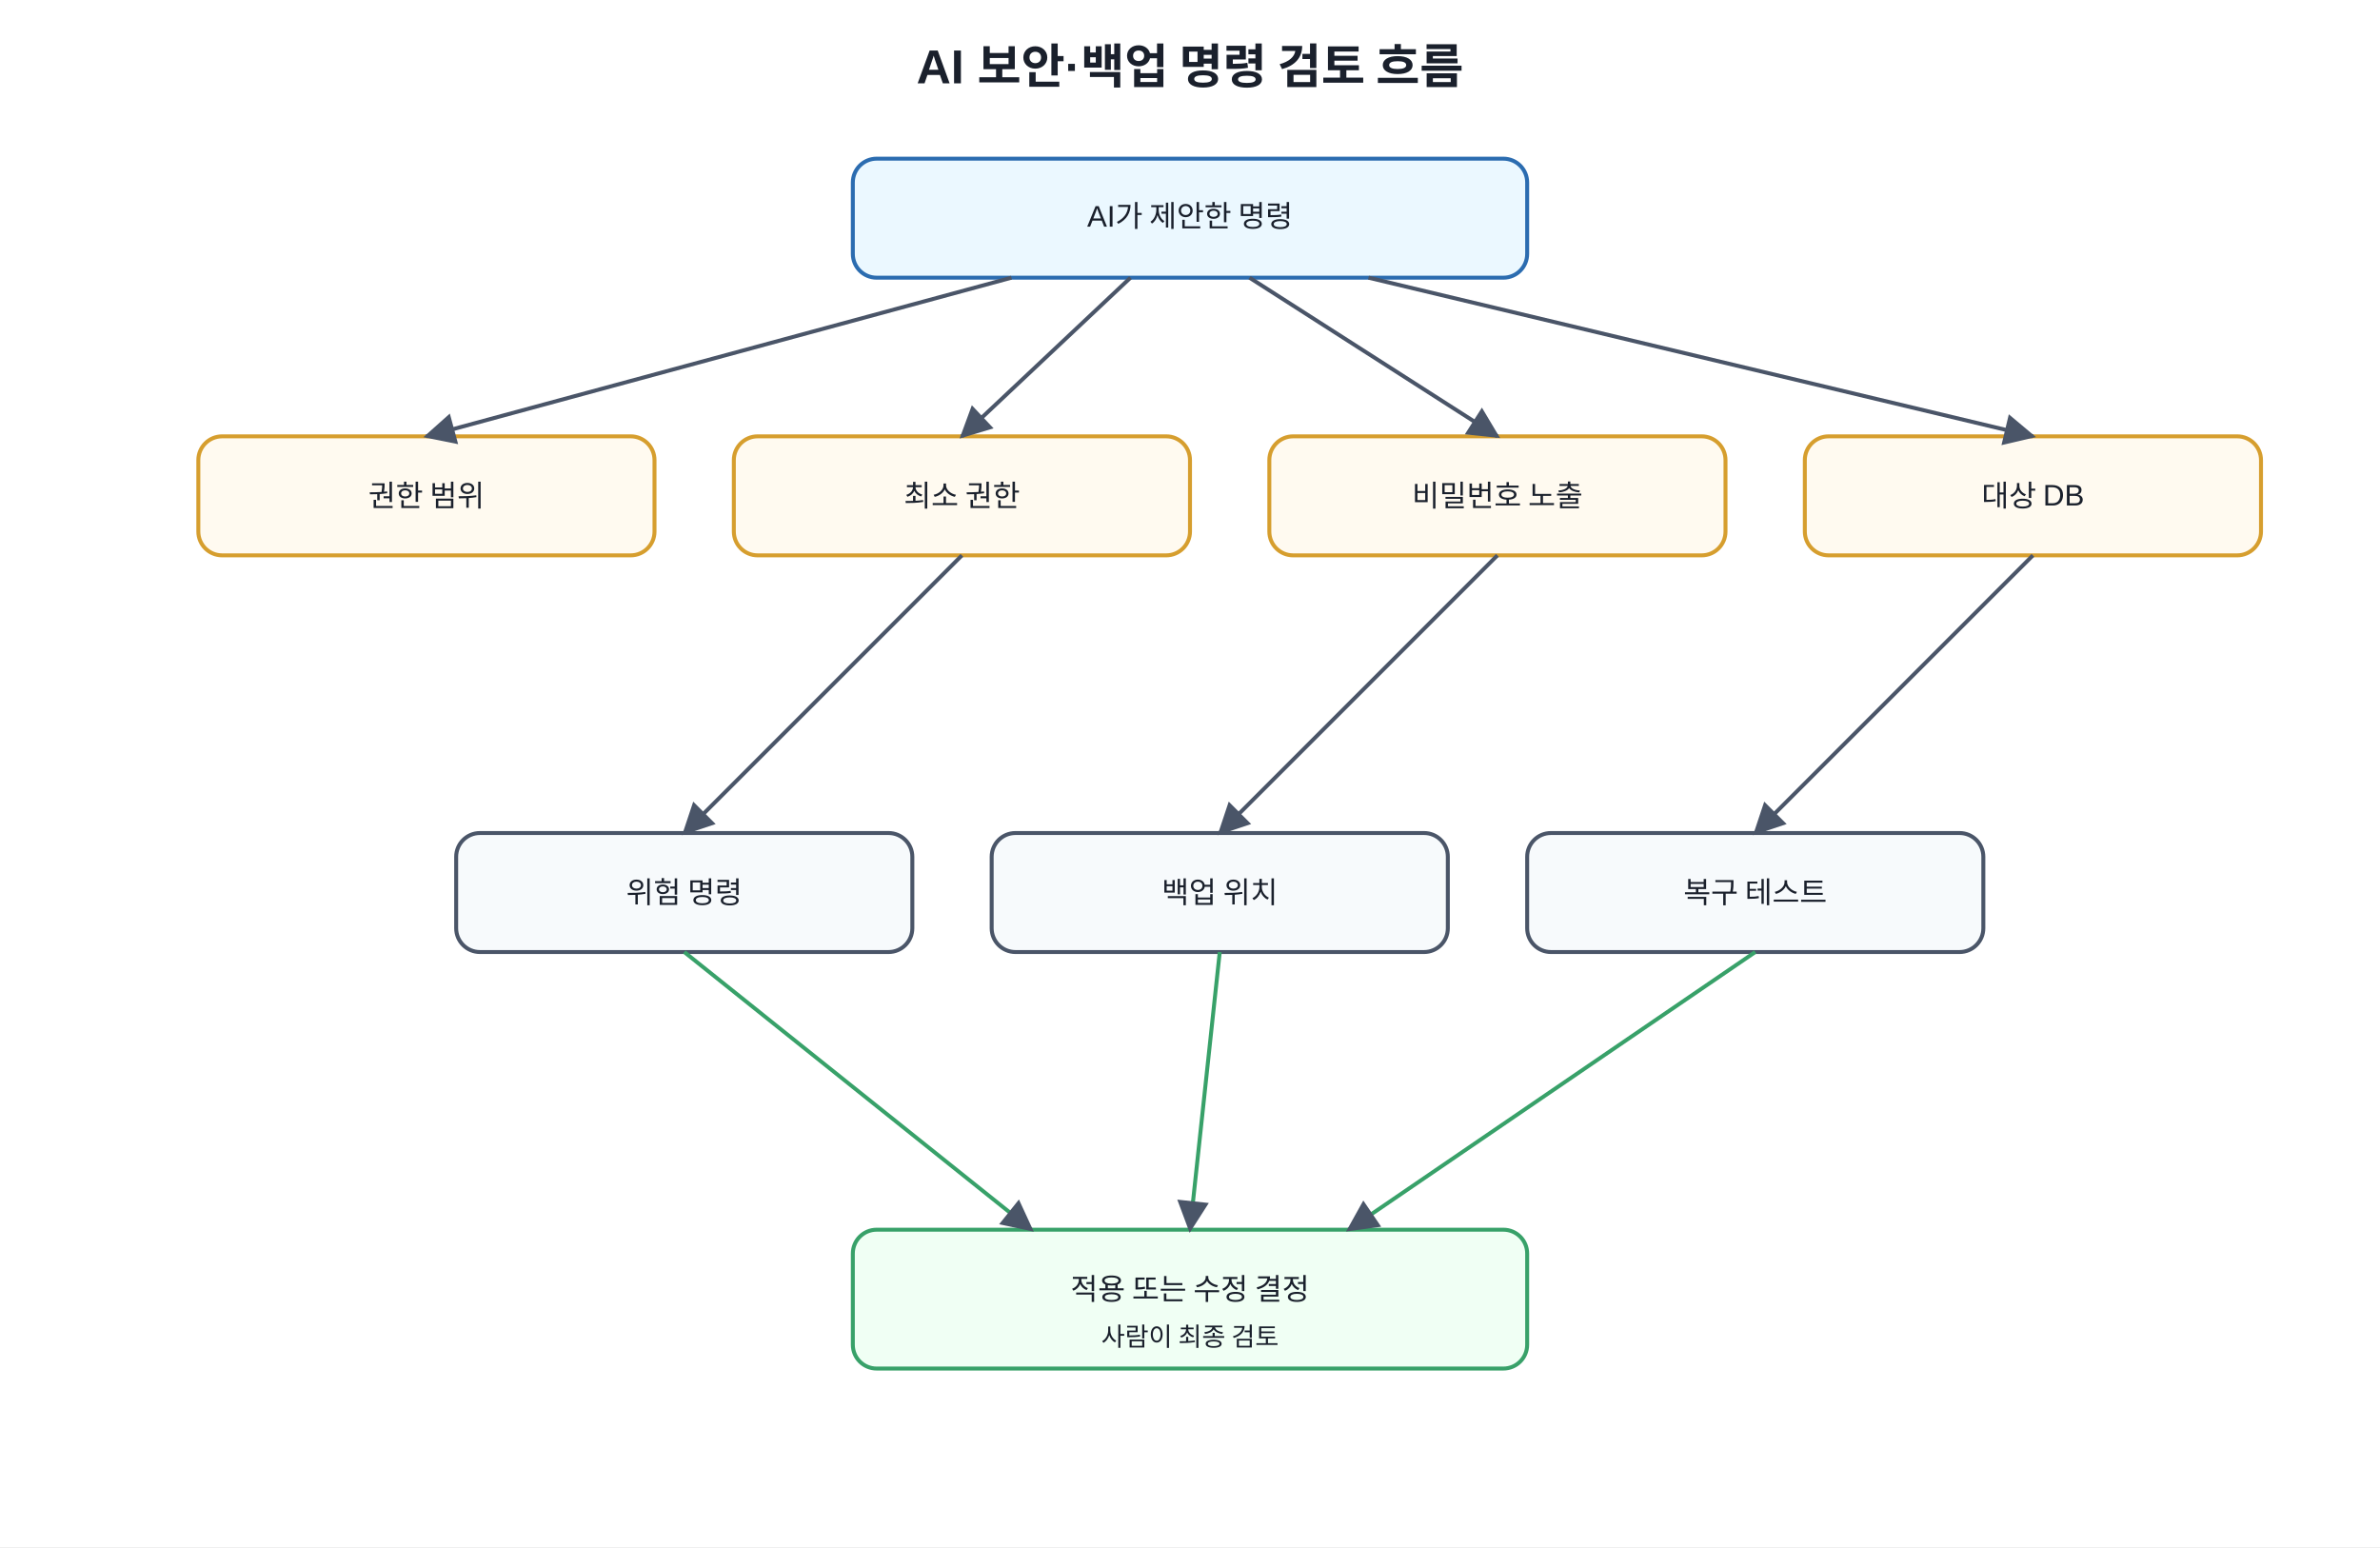
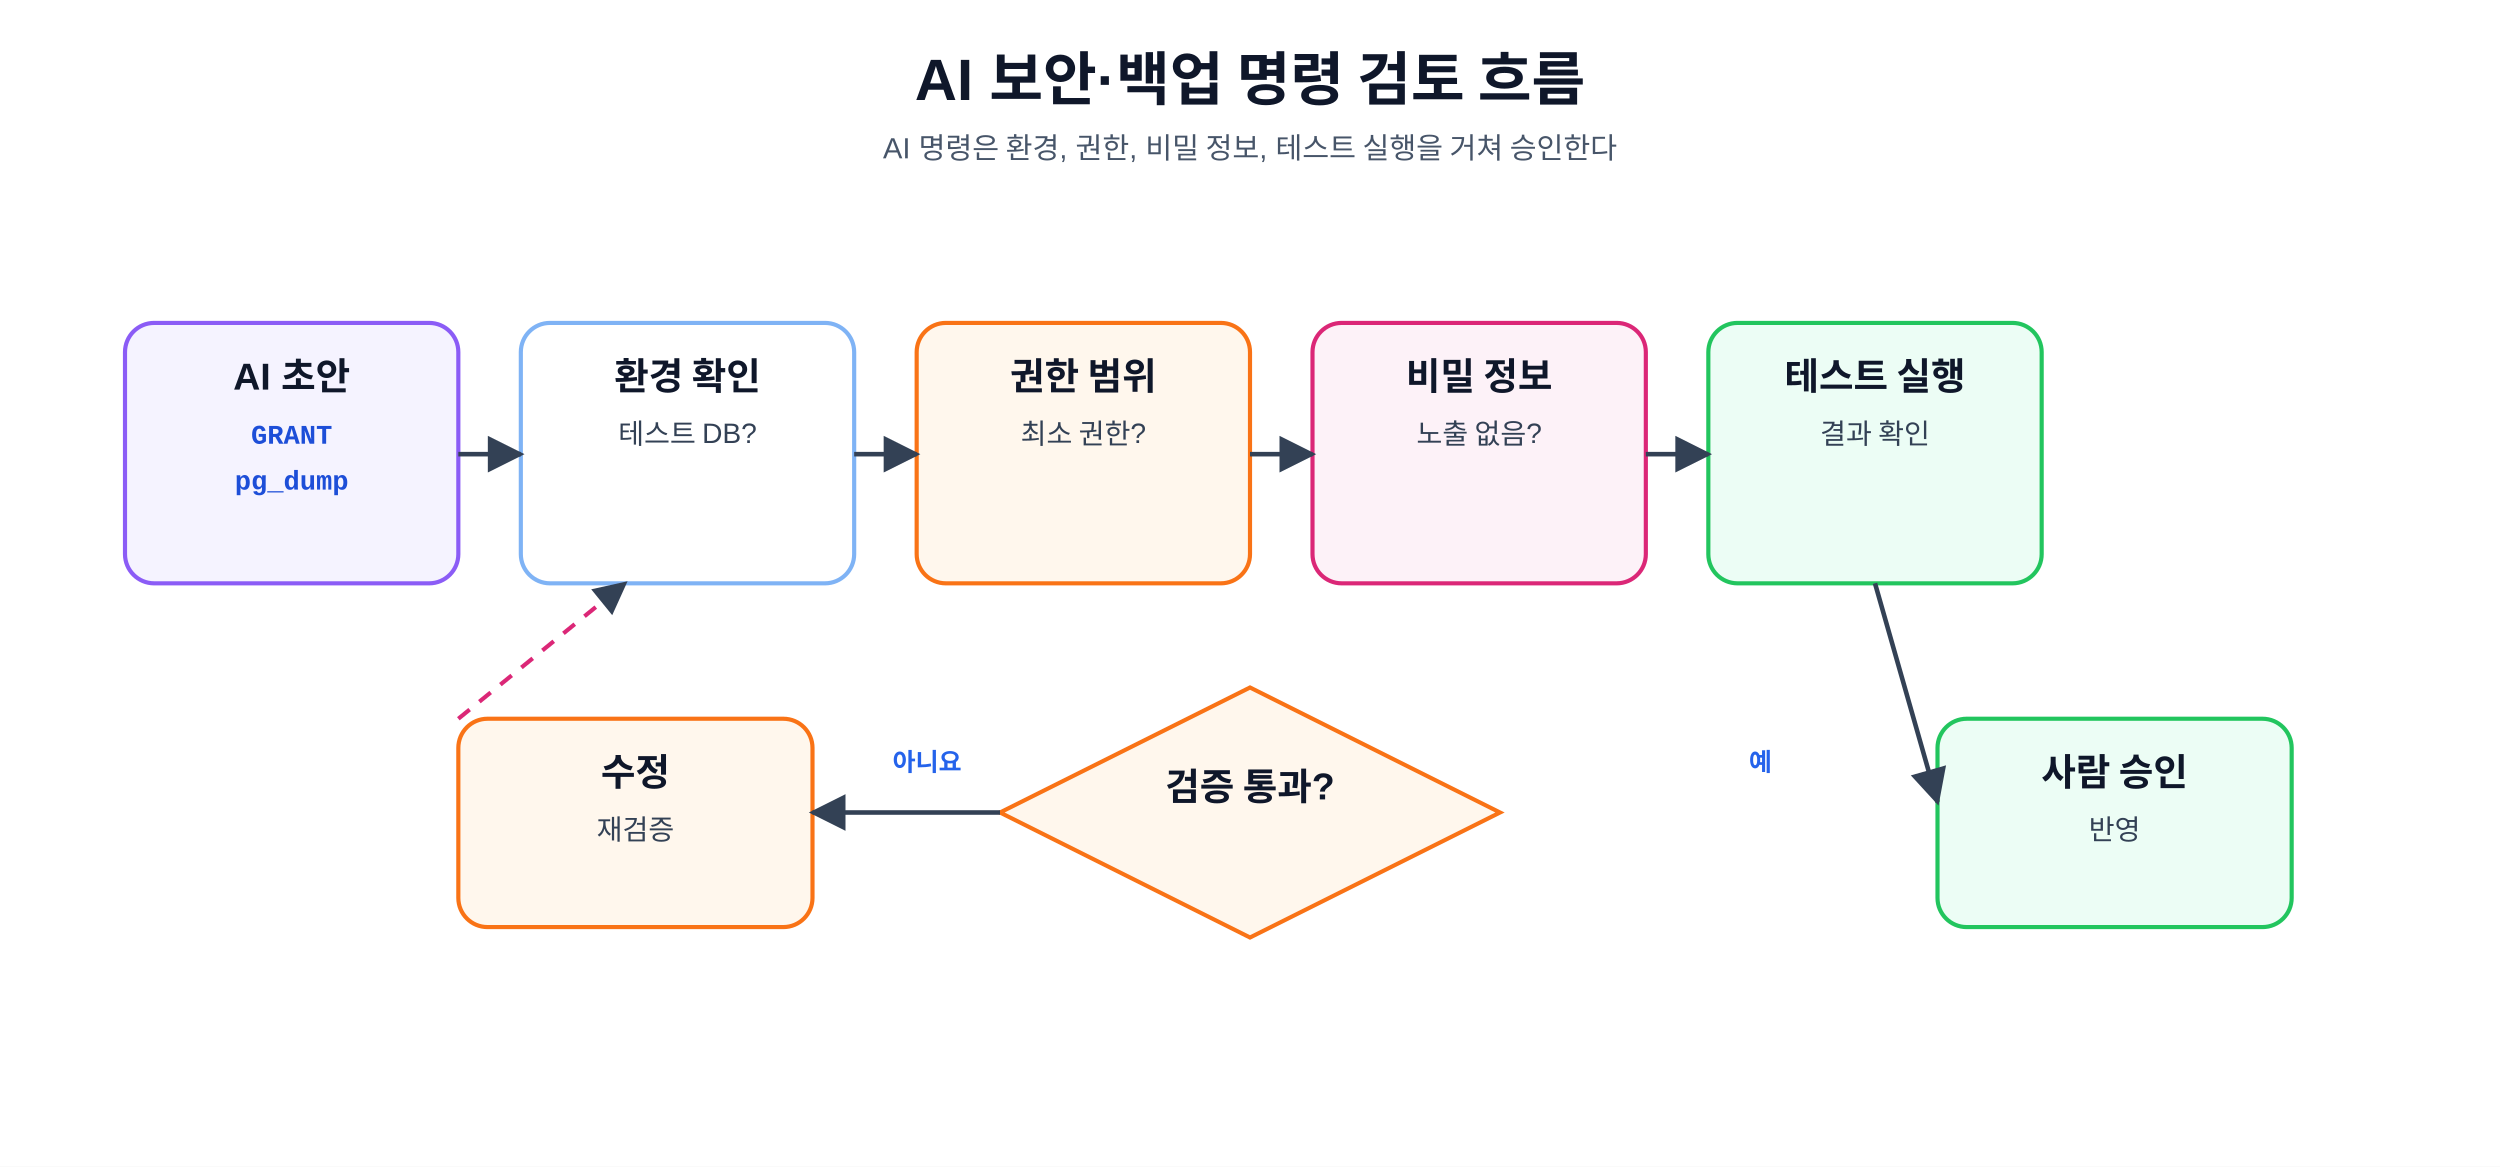
- <svg xmlns="http://www.w3.org/2000/svg" width="1200" height="780" viewBox="0 0 1200 780">
+ <svg xmlns="http://www.w3.org/2000/svg" width="100%" viewBox="0 0 1200 560" role="img" aria-labelledby="title desc">
  <defs>
-     <marker id="a" viewBox="0 0 10 10" refX="9" refY="5" markerWidth="8" markerHeight="8" orient="auto">
-       <path d="M0 0L10 5L0 10z" fill="#4a5568" />
+     <marker id="arrow" viewBox="0 0 10 10" refX="9" refY="5" markerWidth="8" markerHeight="8" orient="auto">
+       <path d="M0 0L10 5L0 10Z" fill="#334155" />
    </marker>
-     <style>text{font-family:Malgun Gothic,Apple SD Gothic Neo,Noto Sans KR,Arial,sans-serif;fill:#1a202c}.t{font-size:24px;font-weight:700}.b{fill:#f7fafc;stroke:#4a5568;stroke-width:2;rx:12}.m{fill:#ebf8ff;stroke:#2b6cb0}.g{fill:#f0fff4;stroke:#38a169}.y{fill:#fffaf0;stroke:#d69e2e}.r{fill:#fff5f5;stroke:#e53e3e}.l{font-size:15px;text-anchor:middle;dominant-baseline:middle}.s{font-size:13px;text-anchor:middle;dominant-baseline:middle}</style>
+     <style>
+ text{font-family:"Malgun Gothic", "Apple SD Gothic Neo", "Noto Sans KR", Arial, sans-serif;fill:#0f172a} .title{font-size:28px;font-weight:700;text-anchor:middle} .sub{font-size:14px;fill:#475569;text-anchor:middle} .box{fill:#fff;stroke:#7fb3f5;stroke-width:2;rx:14} .safe{fill:#ecfdf5;stroke:#22c55e;stroke-width:2;rx:14} .warn{fill:#fff7ed;stroke:#f97316;stroke-width:2;rx:14} .risk{fill:#fdf2f8;stroke:#db2777;stroke-width:2;rx:14} .ai{fill:#f5f3ff;stroke:#8b5cf6;stroke-width:2;rx:14} .note{fill:#f8fafc;stroke:#94a3b8;stroke-width:1.5;rx:12} .head{font-size:18px;font-weight:700;text-anchor:middle} .body{font-size:13.5px;text-anchor:middle;fill:#334155} .small{font-size:12.5px;text-anchor:middle;fill:#334155} .code{font-family:Consolas, D2Coding, "Courier New", monospace;font-size:13px;font-weight:700;text-anchor:middle;fill:#1d4ed8} .arrow{stroke:#334155;stroke-width:2.2;fill:none;marker-end:url(#arrow)} .dash{stroke:#db2777;stroke-width:2;fill:none;stroke-dasharray:7 6;marker-end:url(#arrow)} .tag{font-size:12px;font-weight:700;fill:#2563eb;text-anchor:middle}
+ </style>
  </defs>
-   <rect width="100%" height="100%" fill="white" />
-   <text x="600" y="42" text-anchor="middle" class="t">AI 보안·백업 명령 검토 흐름</text>
-   <rect x="430" y="80" width="340" height="60" class="b m" />
-   <text x="600" y="110" class="l">AI가 제안한 명령</text>
-   <rect x="100" y="220" width="230" height="60" class="b y" />
-   <text x="215" y="250" class="l">권한 범위</text>
-   <rect x="370" y="220" width="230" height="60" class="b y" />
-   <text x="485" y="250" class="l">최소 권한</text>
-   <rect x="640" y="220" width="230" height="60" class="b y" />
-   <text x="755" y="250" class="l">비밀번호 노출</text>
-   <rect x="910" y="220" width="230" height="60" class="b y" />
-   <text x="1025" y="250" class="l">대상 DB</text>
-   <rect x="230" y="420" width="230" height="60" class="b" />
-   <text x="345" y="450" class="l">위험 명령</text>
-   <rect x="500" y="420" width="230" height="60" class="b" />
-   <text x="615" y="450" class="l">백업 위치</text>
-   <rect x="770" y="420" width="230" height="60" class="b" />
-   <text x="885" y="450" class="l">복구 테스트</text>
-   <rect x="430" y="620" width="340" height="70" class="b g" />
-   <text x="600" y="650" class="l">적용 또는 수정 결정</text>
-   <text x="600" y="674" class="s">사람이 최종 검토</text>
-   <line x1="510" y1="140" x2="215" y2="220" stroke="#4a5568" stroke-width="2" marker-end="url(#a)" />
-   <line x1="570" y1="140" x2="485" y2="220" stroke="#4a5568" stroke-width="2" marker-end="url(#a)" />
-   <line x1="630" y1="140" x2="755" y2="220" stroke="#4a5568" stroke-width="2" marker-end="url(#a)" />
-   <line x1="690" y1="140" x2="1025" y2="220" stroke="#4a5568" stroke-width="2" marker-end="url(#a)" />
-   <line x1="485" y1="280" x2="345" y2="420" stroke="#4a5568" stroke-width="2" marker-end="url(#a)" />
-   <line x1="755" y1="280" x2="615" y2="420" stroke="#4a5568" stroke-width="2" marker-end="url(#a)" />
-   <line x1="1025" y1="280" x2="885" y2="420" stroke="#4a5568" stroke-width="2" marker-end="url(#a)" />
-   <line x1="345" y1="480" x2="520" y2="620" stroke="#38a169" stroke-width="2" marker-end="url(#a)" />
-   <line x1="615" y1="480" x2="600" y2="620" stroke="#38a169" stroke-width="2" marker-end="url(#a)" />
-   <line x1="885" y1="480" x2="680" y2="620" stroke="#38a169" stroke-width="2" marker-end="url(#a)" />
+   <rect width="1200" height="560" fill="#ffffff" />
+   <text x="600" y="48" class="title">AI 보안·백업 명령 검토 흐름</text>
+   <text x="600" y="76" class="sub">AI 명령은 환경, 권한, 비밀 정보, 테스트 실행을 거쳐 승인한다</text>
+   <rect x="60" y="155" width="160" height="125" class="ai" />
+   <text x="140.0" y="187" class="head">AI 초안</text>
+   <text x="140.0" y="213" class="code">GRANT</text>
+   <text x="140.0" y="235" class="code">pg_dump</text>
+   <rect x="250" y="155" width="160" height="125" class="box" />
+   <text x="330.0" y="187" class="head">환경 확인</text>
+   <text x="330.0" y="213" class="body">테스트 DB?</text>
+   <rect x="440" y="155" width="160" height="125" class="warn" />
+   <text x="520.0" y="187" class="head">권한 범위</text>
+   <text x="520.0" y="213" class="body">최소 권한?</text>
+   <rect x="630" y="155" width="160" height="125" class="risk" />
+   <text x="710.0" y="187" class="head">비밀 정보</text>
+   <text x="710.0" y="213" class="body">노출 없음?</text>
+   <rect x="820" y="155" width="160" height="125" class="safe" />
+   <text x="900.0" y="187" class="head">테스트 실행</text>
+   <text x="900.0" y="213" class="body">결과 확인</text>
+   <path d="M220 218 L250 218" class="arrow" />
+   <path d="M410 218 L440 218" class="arrow" />
+   <path d="M600 218 L630 218" class="arrow" />
+   <path d="M790 218 L820 218" class="arrow" />
+   <polygon points="600,330.0 720.0,390 600,450.0 480.0,390" class="warn" />
+   <text x="600" y="384" class="head">검증 통과?</text>
+   <rect x="930" y="345" width="170" height="100" class="safe" />
+   <text x="1015.0" y="377" class="head">사람 승인</text>
+   <text x="1015.0" y="403" class="body">반영</text>
+   <rect x="220" y="345" width="170" height="100" class="warn" />
+   <text x="305.0" y="377" class="head">수정</text>
+   <text x="305.0" y="403" class="body">재검증</text>
+   <path d="M900 280 L930 385" class="arrow" />
+   <path d="M480 390 L390 390" class="arrow" />
+   <path d="M220 345 L300 280" class="dash" />
+   <text x="845" y="370" class="tag">예</text>
+   <text x="445" y="370" class="tag">아니요</text>
</svg>
